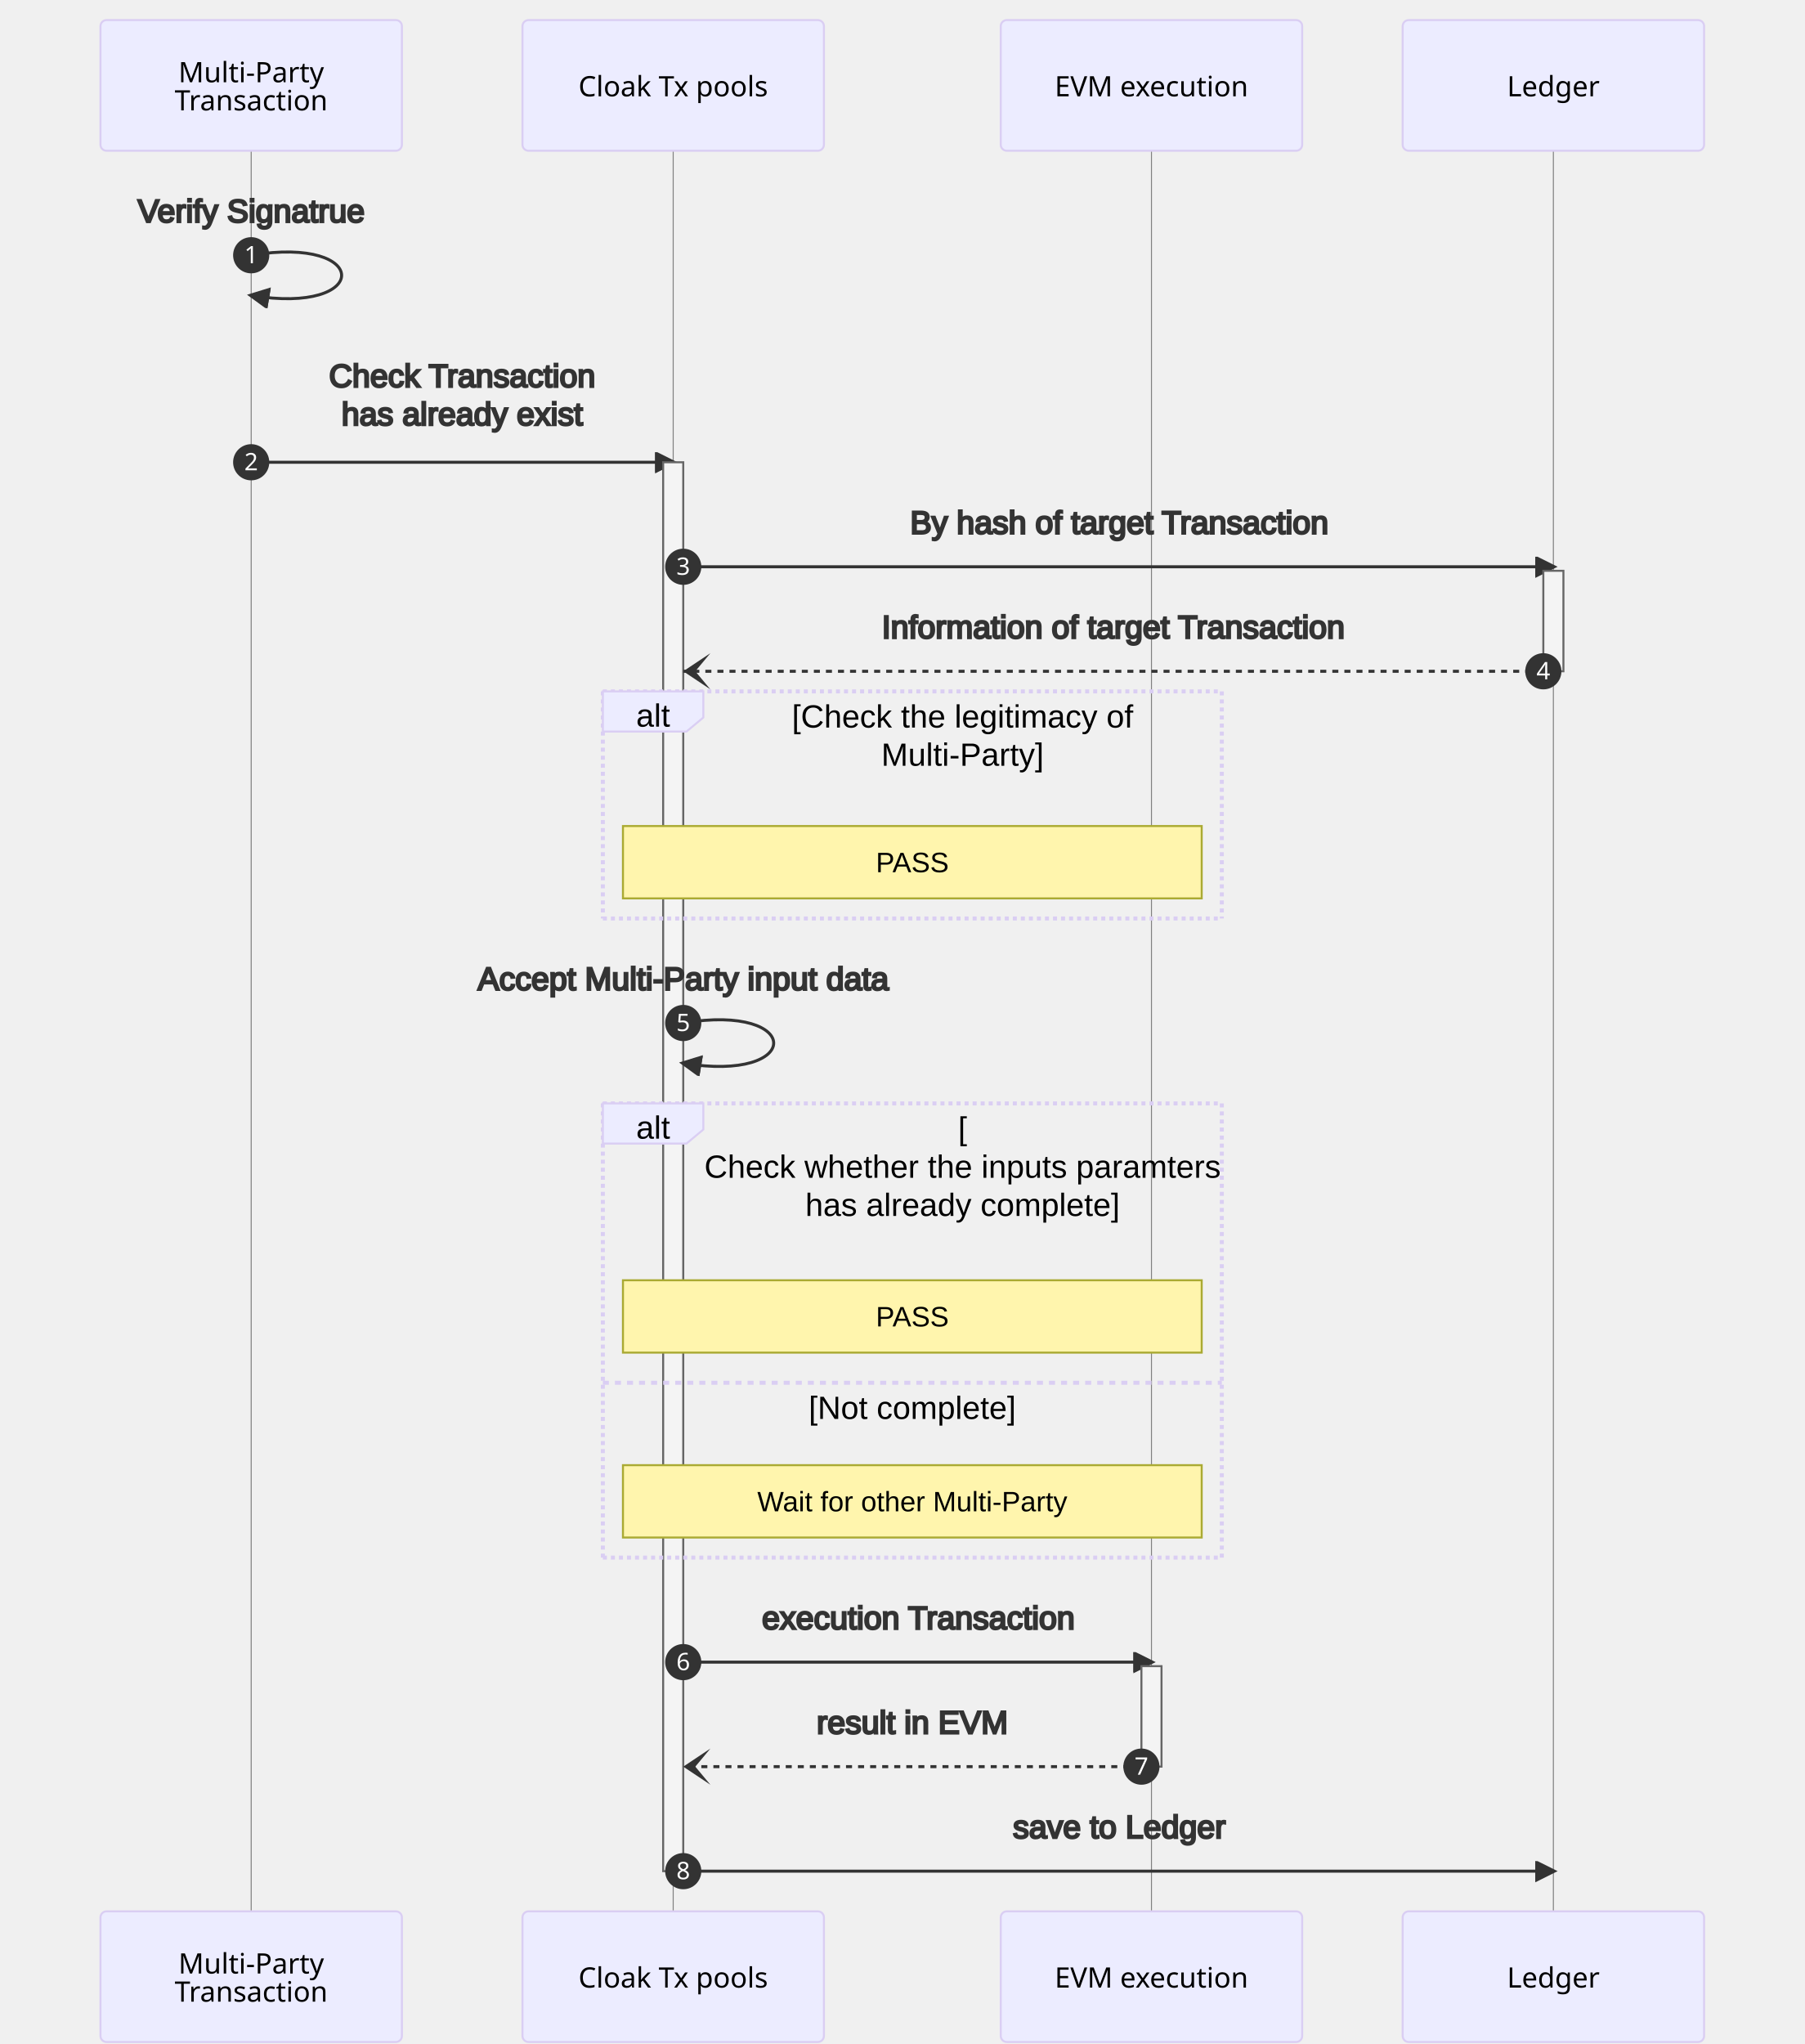
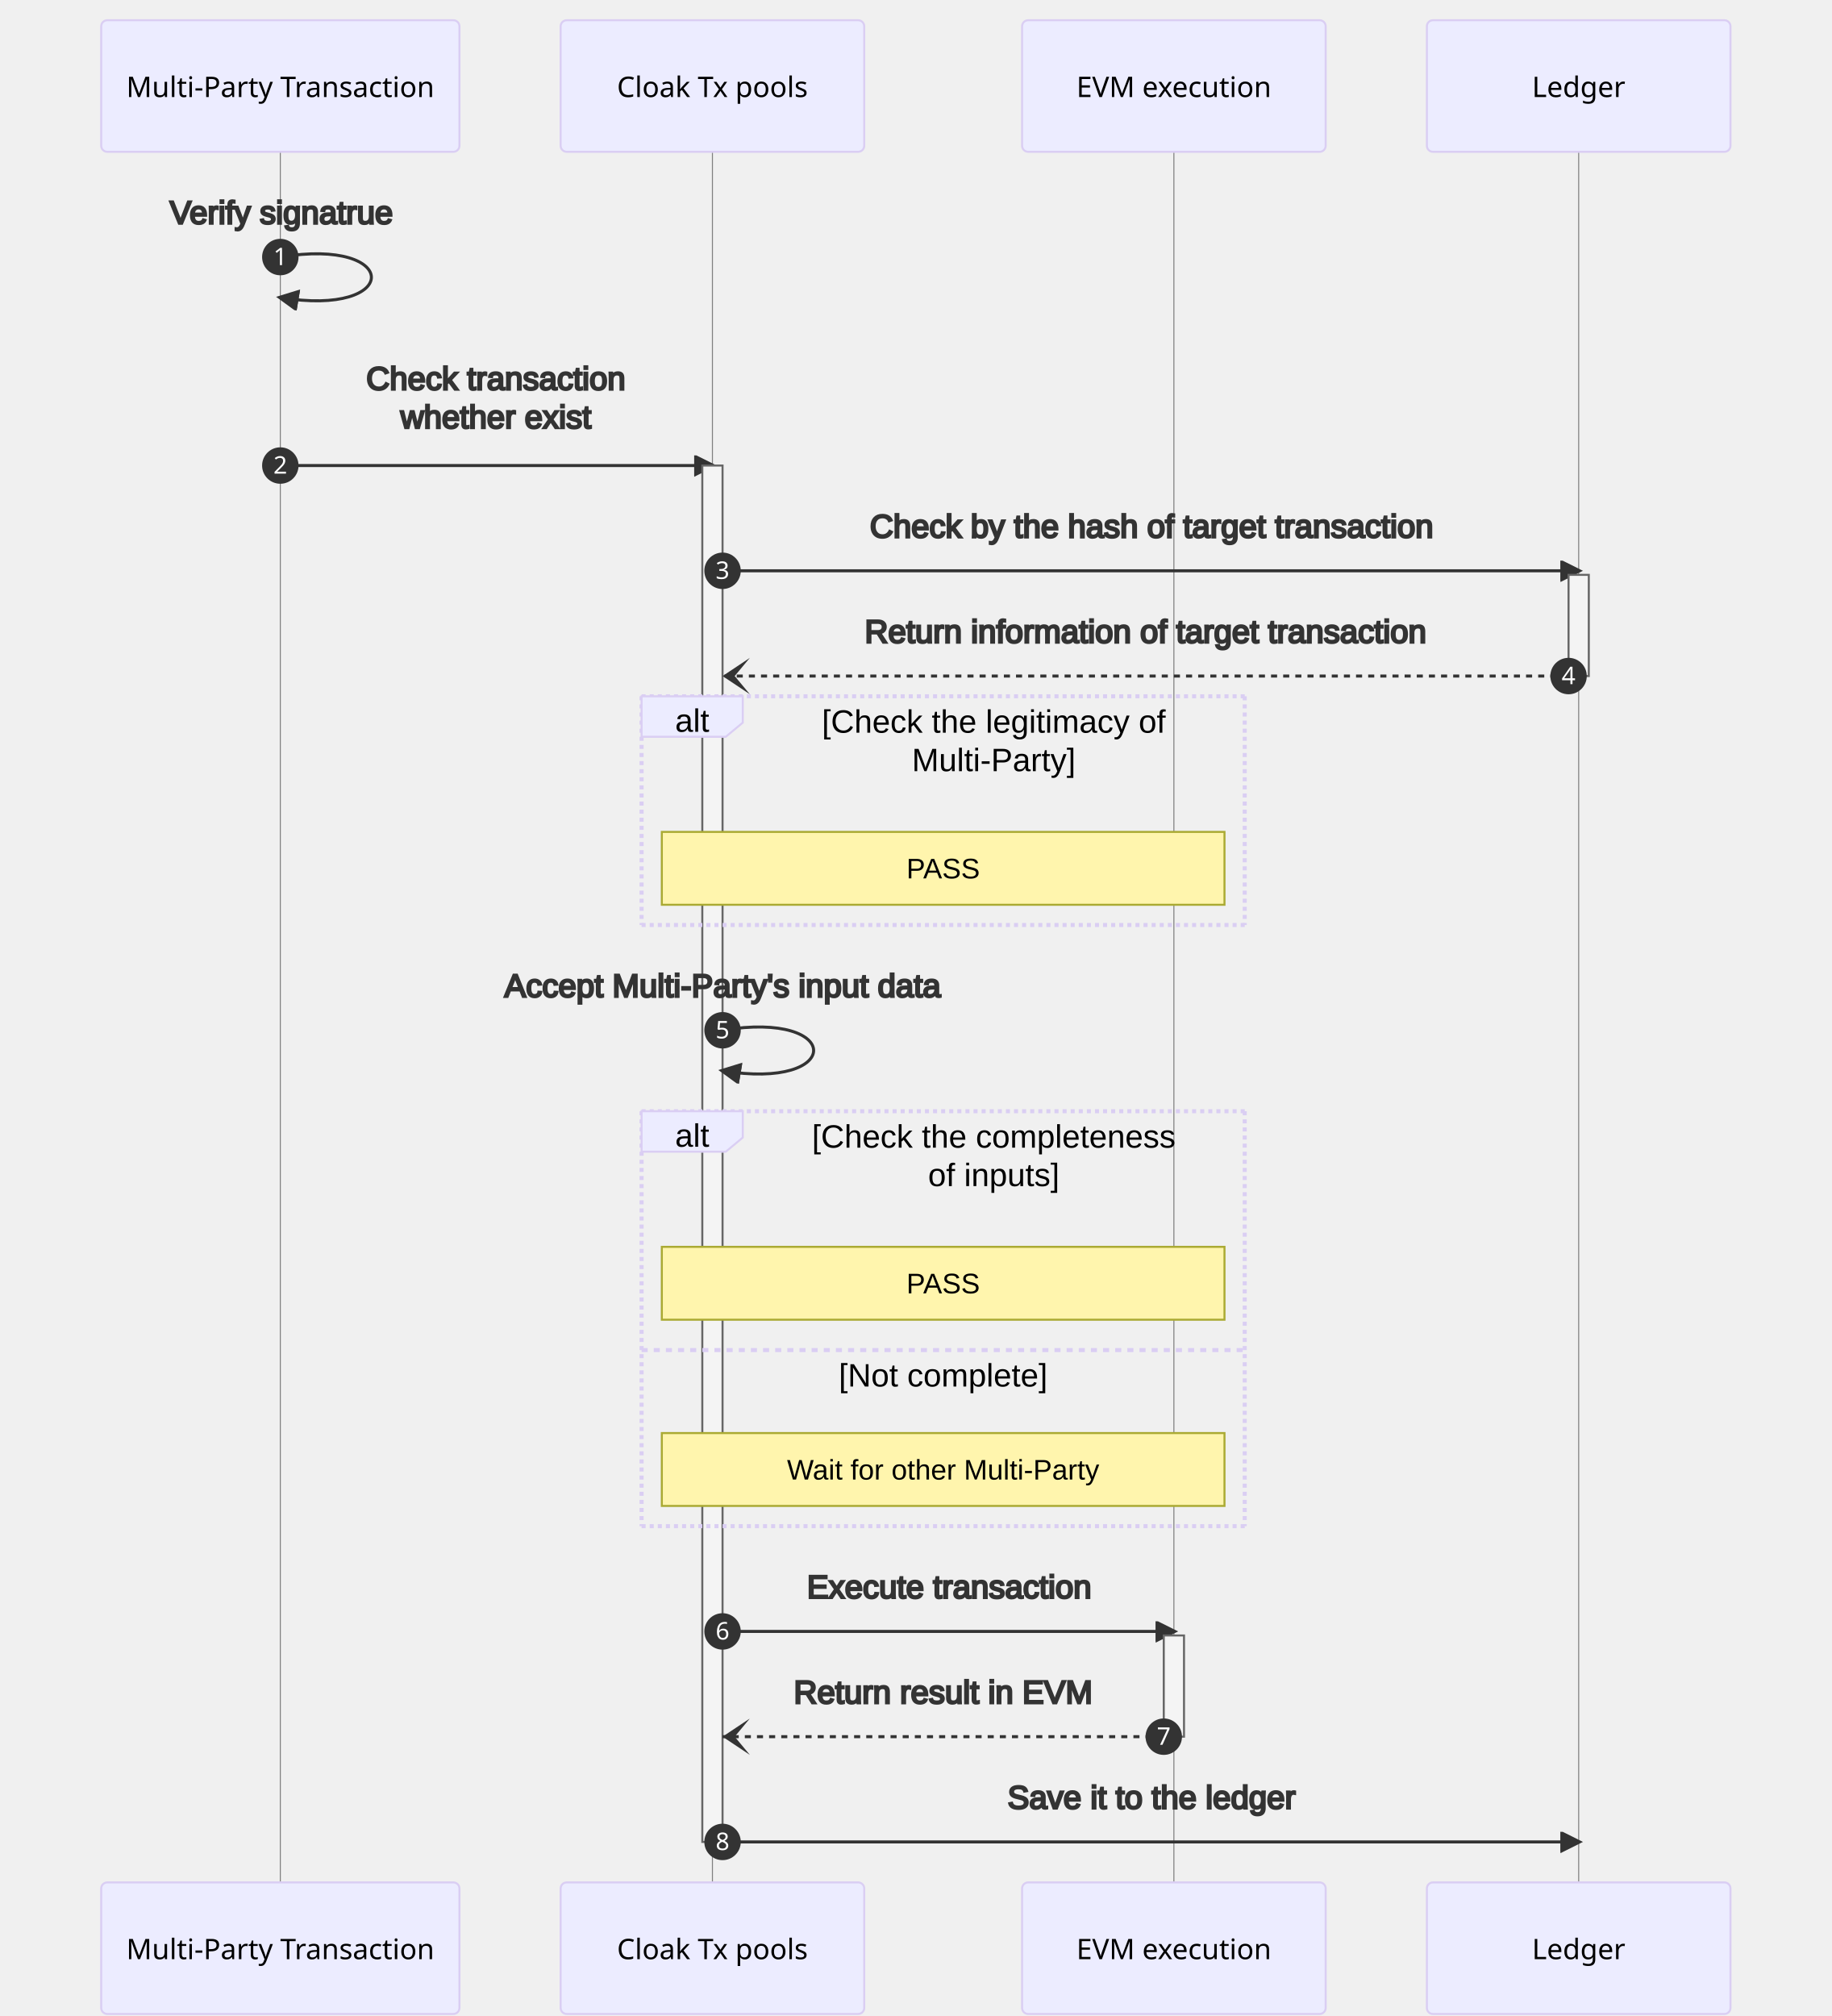
- <svg xmlns="http://www.w3.org/2000/svg" id="graph-div" width="100%" height="1017" style="max-width: 898px;" viewBox="-50 -10 898 1017">
+ <svg xmlns="http://www.w3.org/2000/svg" id="graph-div" width="100%" height="996" style="max-width: 905px;" viewBox="-50 -10 905 996">
  <style>#graph-div {font-family:"trebuchet ms",verdana,arial,sans-serif;font-size:16px;fill:#333;}#graph-div .error-icon{fill:#552222;}#graph-div .error-text{fill:#552222;stroke:#552222;}#graph-div .edge-thickness-normal{stroke-width:2px;}#graph-div .edge-thickness-thick{stroke-width:3.5px;}#graph-div .edge-pattern-solid{stroke-dasharray:0;}#graph-div .edge-pattern-dashed{stroke-dasharray:3;}#graph-div .edge-pattern-dotted{stroke-dasharray:2;}#graph-div .marker{fill:#333333;stroke:#333333;}#graph-div .marker.cross{stroke:#333333;}#graph-div svg{font-family:"trebuchet ms",verdana,arial,sans-serif;font-size:16px;}#graph-div .actor{stroke:hsl(259.626, 59.777%, 87.902%);fill:#ECECFF;}#graph-div text.actor&gt;tspan{fill:black;stroke:none;}#graph-div .actor-line{stroke:grey;}#graph-div .messageLine0{stroke-width:1.5;stroke-dasharray:none;stroke:#333;}#graph-div .messageLine1{stroke-width:1.5;stroke-dasharray:2,2;stroke:#333;}#graph-div #arrowhead path{fill:#333;stroke:#333;}#graph-div .sequenceNumber{fill:white;}#graph-div #sequencenumber{fill:#333;}#graph-div #crosshead path{fill:#333;stroke:#333;}#graph-div .messageText{fill:#333;stroke:#333;}#graph-div .labelBox{stroke:hsl(259.626, 59.777%, 87.902%);fill:#ECECFF;}#graph-div .labelText,#graph-div .labelText&gt;tspan{fill:black;stroke:none;}#graph-div .loopText,#graph-div .loopText&gt;tspan{fill:black;stroke:none;}#graph-div .loopLine{stroke-width:2px;stroke-dasharray:2,2;stroke:hsl(259.626, 59.777%, 87.902%);fill:hsl(259.626, 59.777%, 87.902%);}#graph-div .note{stroke:#aaaa33;fill:#fff5ad;}#graph-div .noteText,#graph-div .noteText&gt;tspan{fill:black;stroke:none;}#graph-div .activation0{fill:#f4f4f4;stroke:#666;}#graph-div .activation1{fill:#f4f4f4;stroke:#666;}#graph-div .activation2{fill:#f4f4f4;stroke:#666;}#graph-div :root{--mermaid-font-family:"trebuchet ms",verdana,arial,sans-serif;}</style>
  <g />
  <g>
-     <line id="actor294" x1="75" y1="5" x2="75" y2="1006" class="actor-line" stroke-width="0.5px" stroke="#999" />
-     <rect x="0" y="0" fill="#eaeaea" stroke="#666" width="150" height="65" rx="3" ry="3" class="actor" />
-     <text x="75" y="32.5" dominant-baseline="central" alignment-baseline="central" class="actor" style="text-anchor: middle; font-size: 14px; font-weight: 400; font-family: Open-Sans, sans-serif;">
-       <tspan x="75" dy="-7">Multi-Party </tspan>
-     </text>
-     <text x="75" y="32.5" dominant-baseline="central" alignment-baseline="central" class="actor" style="text-anchor: middle; font-size: 14px; font-weight: 400; font-family: Open-Sans, sans-serif;">
-       <tspan x="75" dy="7"> Transaction</tspan>
+     <line id="actor2903" x1="88.5" y1="5" x2="88.5" y2="985" class="actor-line" stroke-width="0.5px" stroke="#999" />
+     <rect x="0" y="0" fill="#eaeaea" stroke="#666" width="177" height="65" rx="3" ry="3" class="actor" />
+     <text x="88.5" y="32.5" dominant-baseline="central" alignment-baseline="central" class="actor" style="text-anchor: middle; font-size: 14px; font-weight: 400; font-family: Open-Sans, sans-serif;">
+       <tspan x="88.5" dy="0">Multi-Party Transaction</tspan>
    </text>
  </g>
  <g>
-     <line id="actor295" x1="285" y1="5" x2="285" y2="1006" class="actor-line" stroke-width="0.5px" stroke="#999" />
-     <rect x="210" y="0" fill="#eaeaea" stroke="#666" width="150" height="65" rx="3" ry="3" class="actor" />
-     <text x="285" y="32.5" dominant-baseline="central" alignment-baseline="central" class="actor" style="text-anchor: middle; font-size: 14px; font-weight: 400; font-family: Open-Sans, sans-serif;">
-       <tspan x="285" dy="0">Cloak Tx pools</tspan>
+     <line id="actor2904" x1="302" y1="5" x2="302" y2="985" class="actor-line" stroke-width="0.5px" stroke="#999" />
+     <rect x="227" y="0" fill="#eaeaea" stroke="#666" width="150" height="65" rx="3" ry="3" class="actor" />
+     <text x="302" y="32.5" dominant-baseline="central" alignment-baseline="central" class="actor" style="text-anchor: middle; font-size: 14px; font-weight: 400; font-family: Open-Sans, sans-serif;">
+       <tspan x="302" dy="0">Cloak Tx pools</tspan>
    </text>
  </g>
  <g>
-     <line id="actor296" x1="523" y1="5" x2="523" y2="1006" class="actor-line" stroke-width="0.5px" stroke="#999" />
-     <rect x="448" y="0" fill="#eaeaea" stroke="#666" width="150" height="65" rx="3" ry="3" class="actor" />
-     <text x="523" y="32.5" dominant-baseline="central" alignment-baseline="central" class="actor" style="text-anchor: middle; font-size: 14px; font-weight: 400; font-family: Open-Sans, sans-serif;">
-       <tspan x="523" dy="0">EVM execution</tspan>
+     <line id="actor2905" x1="530" y1="5" x2="530" y2="985" class="actor-line" stroke-width="0.5px" stroke="#999" />
+     <rect x="455" y="0" fill="#eaeaea" stroke="#666" width="150" height="65" rx="3" ry="3" class="actor" />
+     <text x="530" y="32.5" dominant-baseline="central" alignment-baseline="central" class="actor" style="text-anchor: middle; font-size: 14px; font-weight: 400; font-family: Open-Sans, sans-serif;">
+       <tspan x="530" dy="0">EVM execution</tspan>
    </text>
  </g>
  <g>
-     <line id="actor297" x1="723" y1="5" x2="723" y2="1006" class="actor-line" stroke-width="0.5px" stroke="#999" />
-     <rect x="648" y="0" fill="#eaeaea" stroke="#666" width="150" height="65" rx="3" ry="3" class="actor" />
-     <text x="723" y="32.5" dominant-baseline="central" alignment-baseline="central" class="actor" style="text-anchor: middle; font-size: 14px; font-weight: 400; font-family: Open-Sans, sans-serif;">
-       <tspan x="723" dy="0">Ledger</tspan>
+     <line id="actor2906" x1="730" y1="5" x2="730" y2="985" class="actor-line" stroke-width="0.5px" stroke="#999" />
+     <rect x="655" y="0" fill="#eaeaea" stroke="#666" width="150" height="65" rx="3" ry="3" class="actor" />
+     <text x="730" y="32.5" dominant-baseline="central" alignment-baseline="central" class="actor" style="text-anchor: middle; font-size: 14px; font-weight: 400; font-family: Open-Sans, sans-serif;">
+       <tspan x="730" dy="0">Ledger</tspan>
    </text>
  </g>
  <defs>
    <marker id="arrowhead" refX="9" refY="5" markerUnits="userSpaceOnUse" markerWidth="12" markerHeight="12" orient="auto">
      <path d="M 0 0 L 10 5 L 0 10 z" />
    </marker>
  </defs>
  <defs>
    <marker id="crosshead" markerWidth="15" markerHeight="8" orient="auto" refX="16" refY="4">
      <path fill="black" stroke="#000000" stroke-width="1px" d="M 9,2 V 6 L16,4 Z" style="stroke-dasharray: 0, 0;" />
      <path fill="none" stroke="#000000" stroke-width="1px" d="M 0,1 L 6,7 M 6,1 L 0,7" style="stroke-dasharray: 0, 0;" />
    </marker>
  </defs>
  <defs>
    <marker id="filled-head" refX="18" refY="7" markerWidth="20" markerHeight="28" orient="auto">
      <path d="M 18,7 L9,13 L14,7 L9,1 Z" />
    </marker>
  </defs>
  <defs>
    <marker id="sequencenumber" refX="15" refY="15" markerWidth="60" markerHeight="40" orient="auto">
      <circle cx="15" cy="15" r="6" />
    </marker>
  </defs>
-   <text x="75" y="80" text-anchor="middle" dominant-baseline="middle" alignment-baseline="middle" class="messageText" dy="1em" style="font-family: &quot;trebuchet ms&quot;, verdana, arial, sans-serif; font-size: 16px; font-weight: 400;">Verify Signatrue</text>
-   <path d="M 75,117 C 135,107 135,147 75,137" class="messageLine0" stroke-width="2" stroke="none" marker-end="url(#arrowhead)" marker-start="url(#sequencenumber)" style="fill: none;" />
-   <text x="75" y="121" font-family="sans-serif" font-size="12px" text-anchor="middle" textLength="16px" class="sequenceNumber">1</text>
-   <text x="180" y="162" text-anchor="middle" dominant-baseline="middle" alignment-baseline="middle" class="messageText" dy="1em" style="font-family: &quot;trebuchet ms&quot;, verdana, arial, sans-serif; font-size: 16px; font-weight: 400;">Check Transaction </text>
-   <text x="180" y="181" text-anchor="middle" dominant-baseline="middle" alignment-baseline="middle" class="messageText" dy="1em" style="font-family: &quot;trebuchet ms&quot;, verdana, arial, sans-serif; font-size: 16px; font-weight: 400;"> has already exist</text>
-   <line x1="75" y1="220" x2="285" y2="220" class="messageLine0" stroke-width="2" stroke="none" marker-end="url(#arrowhead)" marker-start="url(#sequencenumber)" style="fill: none;" />
-   <text x="75" y="224" font-family="sans-serif" font-size="12px" text-anchor="middle" textLength="16px" class="sequenceNumber">2</text>
+   <text x="89" y="80" text-anchor="middle" dominant-baseline="middle" alignment-baseline="middle" class="messageText" dy="1em" style="font-family: &quot;trebuchet ms&quot;, verdana, arial, sans-serif; font-size: 16px; font-weight: 400;">Verify signatrue</text>
+   <path d="M 88.5,117 C 148.5,107 148.5,147 88.5,137" class="messageLine0" stroke-width="2" stroke="none" marker-end="url(#arrowhead)" marker-start="url(#sequencenumber)" style="fill: none;" />
+   <text x="88.5" y="121" font-family="sans-serif" font-size="12px" text-anchor="middle" textLength="16px" class="sequenceNumber">1</text>
+   <text x="195" y="162" text-anchor="middle" dominant-baseline="middle" alignment-baseline="middle" class="messageText" dy="1em" style="font-family: &quot;trebuchet ms&quot;, verdana, arial, sans-serif; font-size: 16px; font-weight: 400;">Check transaction </text>
+   <text x="195" y="181" text-anchor="middle" dominant-baseline="middle" alignment-baseline="middle" class="messageText" dy="1em" style="font-family: &quot;trebuchet ms&quot;, verdana, arial, sans-serif; font-size: 16px; font-weight: 400;"> whether exist</text>
+   <line x1="88.5" y1="220" x2="302" y2="220" class="messageLine0" stroke-width="2" stroke="none" marker-end="url(#arrowhead)" marker-start="url(#sequencenumber)" style="fill: none;" />
+   <text x="88.5" y="224" font-family="sans-serif" font-size="12px" text-anchor="middle" textLength="16px" class="sequenceNumber">2</text>
  <g>
-     <rect x="280" y="220" fill="#EDF2AE" stroke="#666" width="10" height="701" rx="0" ry="0" class="activation0" />
+     <rect x="297" y="220" fill="#EDF2AE" stroke="#666" width="10" height="680" rx="0" ry="0" class="activation0" />
  </g>
-   <text x="507" y="235" text-anchor="middle" dominant-baseline="middle" alignment-baseline="middle" class="messageText" dy="1em" style="font-family: &quot;trebuchet ms&quot;, verdana, arial, sans-serif; font-size: 16px; font-weight: 400;">By hash of target Transaction</text>
-   <line x1="290" y1="272" x2="723" y2="272" class="messageLine0" stroke-width="2" stroke="none" marker-end="url(#arrowhead)" marker-start="url(#sequencenumber)" style="fill: none;" />
-   <text x="290" y="276" font-family="sans-serif" font-size="12px" text-anchor="middle" textLength="16px" class="sequenceNumber">3</text>
+   <text x="519" y="235" text-anchor="middle" dominant-baseline="middle" alignment-baseline="middle" class="messageText" dy="1em" style="font-family: &quot;trebuchet ms&quot;, verdana, arial, sans-serif; font-size: 16px; font-weight: 400;">Check by the hash of target transaction</text>
+   <line x1="307" y1="272" x2="730" y2="272" class="messageLine0" stroke-width="2" stroke="none" marker-end="url(#arrowhead)" marker-start="url(#sequencenumber)" style="fill: none;" />
+   <text x="307" y="276" font-family="sans-serif" font-size="12px" text-anchor="middle" textLength="16px" class="sequenceNumber">3</text>
  <g>
-     <rect x="718" y="274" fill="#EDF2AE" stroke="#666" width="10" height="50" rx="0" ry="0" class="activation0" />
+     <rect x="725" y="274" fill="#EDF2AE" stroke="#666" width="10" height="50" rx="0" ry="0" class="activation0" />
  </g>
-   <text x="504" y="287" text-anchor="middle" dominant-baseline="middle" alignment-baseline="middle" class="messageText" dy="1em" style="font-family: &quot;trebuchet ms&quot;, verdana, arial, sans-serif; font-size: 16px; font-weight: 400;">Information of target Transaction</text>
-   <line x1="718" y1="324" x2="290" y2="324" class="messageLine1" stroke-width="2" stroke="none" marker-end="url(#filled-head)" marker-start="url(#sequencenumber)" style="stroke-dasharray: 3, 3; fill: none;" />
-   <text x="718" y="328" font-family="sans-serif" font-size="12px" text-anchor="middle" textLength="16px" class="sequenceNumber">4</text>
+   <text x="516" y="287" text-anchor="middle" dominant-baseline="middle" alignment-baseline="middle" class="messageText" dy="1em" style="font-family: &quot;trebuchet ms&quot;, verdana, arial, sans-serif; font-size: 16px; font-weight: 400;">Return information of target transaction</text>
+   <line x1="725" y1="324" x2="307" y2="324" class="messageLine1" stroke-width="2" stroke="none" marker-end="url(#filled-head)" marker-start="url(#sequencenumber)" style="stroke-dasharray: 3, 3; fill: none;" />
+   <text x="725" y="328" font-family="sans-serif" font-size="12px" text-anchor="middle" textLength="16px" class="sequenceNumber">4</text>
  <g>
-     <rect x="260" y="401" fill="#EDF2AE" stroke="#666" width="288" height="36" rx="0" ry="0" class="note" />
-     <text x="404" y="406" text-anchor="middle" dominant-baseline="middle" alignment-baseline="middle" class="noteText" dy="1em" style="font-family: &quot;trebuchet ms&quot;, verdana, arial, sans-serif; font-size: 14px; font-weight: 400;">
-       <tspan x="404">PASS</tspan>
+     <rect x="277" y="401" fill="#EDF2AE" stroke="#666" width="278" height="36" rx="0" ry="0" class="note" />
+     <text x="416" y="406" text-anchor="middle" dominant-baseline="middle" alignment-baseline="middle" class="noteText" dy="1em" style="font-family: &quot;trebuchet ms&quot;, verdana, arial, sans-serif; font-size: 14px; font-weight: 400;">
+       <tspan x="416">PASS</tspan>
    </text>
  </g>
  <g>
-     <line x1="250" y1="334" x2="558" y2="334" class="loopLine" />
-     <line x1="558" y1="334" x2="558" y2="447" class="loopLine" />
-     <line x1="250" y1="447" x2="558" y2="447" class="loopLine" />
-     <line x1="250" y1="334" x2="250" y2="447" class="loopLine" />
-     <polygon points="250,334 300,334 300,347 291.6,354 250,354" class="labelBox" />
-     <text x="275" y="347" text-anchor="middle" dominant-baseline="middle" alignment-baseline="middle" class="labelText" style="font-family: &quot;trebuchet ms&quot;, verdana, arial, sans-serif; font-size: 16px; font-weight: 400;">alt</text>
-     <text x="429" y="352" text-anchor="middle" class="loopText" style="font-family: &quot;trebuchet ms&quot;, verdana, arial, sans-serif; font-size: 16px; font-weight: 400;">
-       <tspan x="429">[Check the legitimacy of</tspan>
+     <line x1="267" y1="334" x2="565" y2="334" class="loopLine" />
+     <line x1="565" y1="334" x2="565" y2="447" class="loopLine" />
+     <line x1="267" y1="447" x2="565" y2="447" class="loopLine" />
+     <line x1="267" y1="334" x2="267" y2="447" class="loopLine" />
+     <polygon points="267,334 317,334 317,347 308.6,354 267,354" class="labelBox" />
+     <text x="292" y="347" text-anchor="middle" dominant-baseline="middle" alignment-baseline="middle" class="labelText" style="font-family: &quot;trebuchet ms&quot;, verdana, arial, sans-serif; font-size: 16px; font-weight: 400;">alt</text>
+     <text x="441" y="352" text-anchor="middle" class="loopText" style="font-family: &quot;trebuchet ms&quot;, verdana, arial, sans-serif; font-size: 16px; font-weight: 400;">
+       <tspan x="441">[Check the legitimacy of</tspan>
    </text>
-     <text x="429" y="371" text-anchor="middle" class="loopText" style="font-family: &quot;trebuchet ms&quot;, verdana, arial, sans-serif; font-size: 16px; font-weight: 400;">
-       <tspan x="429">Multi-Party]</tspan>
+     <text x="441" y="371" text-anchor="middle" class="loopText" style="font-family: &quot;trebuchet ms&quot;, verdana, arial, sans-serif; font-size: 16px; font-weight: 400;">
+       <tspan x="441">Multi-Party]</tspan>
    </text>
  </g>
-   <text x="290" y="462" text-anchor="middle" dominant-baseline="middle" alignment-baseline="middle" class="messageText" dy="1em" style="font-family: &quot;trebuchet ms&quot;, verdana, arial, sans-serif; font-size: 16px; font-weight: 400;">Accept Multi-Party input data</text>
-   <path d="M 290,499 C 350,489 350,529 290,519" class="messageLine0" stroke-width="2" stroke="none" marker-end="url(#arrowhead)" marker-start="url(#sequencenumber)" style="fill: none;" />
-   <text x="290" y="503" font-family="sans-serif" font-size="12px" text-anchor="middle" textLength="16px" class="sequenceNumber">5</text>
+   <text x="307" y="462" text-anchor="middle" dominant-baseline="middle" alignment-baseline="middle" class="messageText" dy="1em" style="font-family: &quot;trebuchet ms&quot;, verdana, arial, sans-serif; font-size: 16px; font-weight: 400;">Accept Multi-Party's input data</text>
+   <path d="M 307,499 C 367,489 367,529 307,519" class="messageLine0" stroke-width="2" stroke="none" marker-end="url(#arrowhead)" marker-start="url(#sequencenumber)" style="fill: none;" />
+   <text x="307" y="503" font-family="sans-serif" font-size="12px" text-anchor="middle" textLength="16px" class="sequenceNumber">5</text>
  <g>
-     <rect x="260" y="627" fill="#EDF2AE" stroke="#666" width="288" height="36" rx="0" ry="0" class="note" />
-     <text x="404" y="632" text-anchor="middle" dominant-baseline="middle" alignment-baseline="middle" class="noteText" dy="1em" style="font-family: &quot;trebuchet ms&quot;, verdana, arial, sans-serif; font-size: 14px; font-weight: 400;">
-       <tspan x="404">PASS</tspan>
+     <rect x="277" y="606" fill="#EDF2AE" stroke="#666" width="278" height="36" rx="0" ry="0" class="note" />
+     <text x="416" y="611" text-anchor="middle" dominant-baseline="middle" alignment-baseline="middle" class="noteText" dy="1em" style="font-family: &quot;trebuchet ms&quot;, verdana, arial, sans-serif; font-size: 14px; font-weight: 400;">
+       <tspan x="416">PASS</tspan>
    </text>
  </g>
  <g>
-     <rect x="260" y="719" fill="#EDF2AE" stroke="#666" width="288" height="36" rx="0" ry="0" class="note" />
-     <text x="404" y="724" text-anchor="middle" dominant-baseline="middle" alignment-baseline="middle" class="noteText" dy="1em" style="font-family: &quot;trebuchet ms&quot;, verdana, arial, sans-serif; font-size: 14px; font-weight: 400;">
-       <tspan x="404">Wait for other Multi-Party</tspan>
+     <rect x="277" y="698" fill="#EDF2AE" stroke="#666" width="278" height="36" rx="0" ry="0" class="note" />
+     <text x="416" y="703" text-anchor="middle" dominant-baseline="middle" alignment-baseline="middle" class="noteText" dy="1em" style="font-family: &quot;trebuchet ms&quot;, verdana, arial, sans-serif; font-size: 14px; font-weight: 400;">
+       <tspan x="416">Wait for other Multi-Party</tspan>
    </text>
  </g>
  <g>
-     <line x1="250" y1="539" x2="558" y2="539" class="loopLine" />
-     <line x1="558" y1="539" x2="558" y2="765" class="loopLine" />
-     <line x1="250" y1="765" x2="558" y2="765" class="loopLine" />
-     <line x1="250" y1="539" x2="250" y2="765" class="loopLine" />
-     <line x1="250" y1="678" x2="558" y2="678" class="loopLine" style="stroke-dasharray: 3, 3;" />
-     <polygon points="250,539 300,539 300,552 291.6,559 250,559" class="labelBox" />
-     <text x="275" y="552" text-anchor="middle" dominant-baseline="middle" alignment-baseline="middle" class="labelText" style="font-family: &quot;trebuchet ms&quot;, verdana, arial, sans-serif; font-size: 16px; font-weight: 400;">alt</text>
-     <text x="429" y="557" text-anchor="middle" class="loopText" style="font-family: &quot;trebuchet ms&quot;, verdana, arial, sans-serif; font-size: 16px; font-weight: 400;">
-       <tspan x="429">[</tspan>
+     <line x1="267" y1="539" x2="565" y2="539" class="loopLine" />
+     <line x1="565" y1="539" x2="565" y2="744" class="loopLine" />
+     <line x1="267" y1="744" x2="565" y2="744" class="loopLine" />
+     <line x1="267" y1="539" x2="267" y2="744" class="loopLine" />
+     <line x1="267" y1="657" x2="565" y2="657" class="loopLine" style="stroke-dasharray: 3, 3;" />
+     <polygon points="267,539 317,539 317,552 308.6,559 267,559" class="labelBox" />
+     <text x="292" y="552" text-anchor="middle" dominant-baseline="middle" alignment-baseline="middle" class="labelText" style="font-family: &quot;trebuchet ms&quot;, verdana, arial, sans-serif; font-size: 16px; font-weight: 400;">alt</text>
+     <text x="441" y="557" text-anchor="middle" class="loopText" style="font-family: &quot;trebuchet ms&quot;, verdana, arial, sans-serif; font-size: 16px; font-weight: 400;">
+       <tspan x="441">[Check the completeness</tspan>
    </text>
-     <text x="429" y="576" text-anchor="middle" class="loopText" style="font-family: &quot;trebuchet ms&quot;, verdana, arial, sans-serif; font-size: 16px; font-weight: 400;">
-       <tspan x="429">Check whether the inputs paramters </tspan>
+     <text x="441" y="576" text-anchor="middle" class="loopText" style="font-family: &quot;trebuchet ms&quot;, verdana, arial, sans-serif; font-size: 16px; font-weight: 400;">
+       <tspan x="441">of inputs]</tspan>
    </text>
-     <text x="429" y="595" text-anchor="middle" class="loopText" style="font-family: &quot;trebuchet ms&quot;, verdana, arial, sans-serif; font-size: 16px; font-weight: 400;">
-       <tspan x="429"> has already complete]</tspan>
-     </text>
-     <text x="404" y="696" text-anchor="middle" class="loopText" style="font-family: &quot;trebuchet ms&quot;, verdana, arial, sans-serif; font-size: 16px; font-weight: 400;">[Not complete]</text>
+     <text x="416" y="675" text-anchor="middle" class="loopText" style="font-family: &quot;trebuchet ms&quot;, verdana, arial, sans-serif; font-size: 16px; font-weight: 400;">[Not complete]</text>
  </g>
-   <text x="407" y="780" text-anchor="middle" dominant-baseline="middle" alignment-baseline="middle" class="messageText" dy="1em" style="font-family: &quot;trebuchet ms&quot;, verdana, arial, sans-serif; font-size: 16px; font-weight: 400;">execution Transaction</text>
-   <line x1="290" y1="817" x2="523" y2="817" class="messageLine0" stroke-width="2" stroke="none" marker-end="url(#arrowhead)" marker-start="url(#sequencenumber)" style="fill: none;" />
-   <text x="290" y="821" font-family="sans-serif" font-size="12px" text-anchor="middle" textLength="16px" class="sequenceNumber">6</text>
+   <text x="419" y="759" text-anchor="middle" dominant-baseline="middle" alignment-baseline="middle" class="messageText" dy="1em" style="font-family: &quot;trebuchet ms&quot;, verdana, arial, sans-serif; font-size: 16px; font-weight: 400;">Execute transaction</text>
+   <line x1="307" y1="796" x2="530" y2="796" class="messageLine0" stroke-width="2" stroke="none" marker-end="url(#arrowhead)" marker-start="url(#sequencenumber)" style="fill: none;" />
+   <text x="307" y="800" font-family="sans-serif" font-size="12px" text-anchor="middle" textLength="16px" class="sequenceNumber">6</text>
  <g>
-     <rect x="518" y="819" fill="#EDF2AE" stroke="#666" width="10" height="50" rx="0" ry="0" class="activation0" />
+     <rect x="525" y="798" fill="#EDF2AE" stroke="#666" width="10" height="50" rx="0" ry="0" class="activation0" />
  </g>
-   <text x="404" y="832" text-anchor="middle" dominant-baseline="middle" alignment-baseline="middle" class="messageText" dy="1em" style="font-family: &quot;trebuchet ms&quot;, verdana, arial, sans-serif; font-size: 16px; font-weight: 400;">result in EVM</text>
-   <line x1="518" y1="869" x2="290" y2="869" class="messageLine1" stroke-width="2" stroke="none" marker-end="url(#filled-head)" marker-start="url(#sequencenumber)" style="stroke-dasharray: 3, 3; fill: none;" />
-   <text x="518" y="873" font-family="sans-serif" font-size="12px" text-anchor="middle" textLength="16px" class="sequenceNumber">7</text>
-   <text x="507" y="884" text-anchor="middle" dominant-baseline="middle" alignment-baseline="middle" class="messageText" dy="1em" style="font-family: &quot;trebuchet ms&quot;, verdana, arial, sans-serif; font-size: 16px; font-weight: 400;">save to Ledger</text>
-   <line x1="290" y1="921" x2="723" y2="921" class="messageLine0" stroke-width="2" stroke="none" marker-end="url(#arrowhead)" marker-start="url(#sequencenumber)" style="fill: none;" />
-   <text x="290" y="925" font-family="sans-serif" font-size="12px" text-anchor="middle" textLength="16px" class="sequenceNumber">8</text>
+   <text x="416" y="811" text-anchor="middle" dominant-baseline="middle" alignment-baseline="middle" class="messageText" dy="1em" style="font-family: &quot;trebuchet ms&quot;, verdana, arial, sans-serif; font-size: 16px; font-weight: 400;">Return result in EVM</text>
+   <line x1="525" y1="848" x2="307" y2="848" class="messageLine1" stroke-width="2" stroke="none" marker-end="url(#filled-head)" marker-start="url(#sequencenumber)" style="stroke-dasharray: 3, 3; fill: none;" />
+   <text x="525" y="852" font-family="sans-serif" font-size="12px" text-anchor="middle" textLength="16px" class="sequenceNumber">7</text>
+   <text x="519" y="863" text-anchor="middle" dominant-baseline="middle" alignment-baseline="middle" class="messageText" dy="1em" style="font-family: &quot;trebuchet ms&quot;, verdana, arial, sans-serif; font-size: 16px; font-weight: 400;">Save it to the ledger</text>
+   <line x1="307" y1="900" x2="730" y2="900" class="messageLine0" stroke-width="2" stroke="none" marker-end="url(#arrowhead)" marker-start="url(#sequencenumber)" style="fill: none;" />
+   <text x="307" y="904" font-family="sans-serif" font-size="12px" text-anchor="middle" textLength="16px" class="sequenceNumber">8</text>
  <g>
-     <rect x="0" y="941" fill="#eaeaea" stroke="#666" width="150" height="65" rx="3" ry="3" class="actor" />
-     <text x="75" y="973.5" dominant-baseline="central" alignment-baseline="central" class="actor" style="text-anchor: middle; font-size: 14px; font-weight: 400; font-family: Open-Sans, sans-serif;">
-       <tspan x="75" dy="-7">Multi-Party </tspan>
-     </text>
-     <text x="75" y="973.5" dominant-baseline="central" alignment-baseline="central" class="actor" style="text-anchor: middle; font-size: 14px; font-weight: 400; font-family: Open-Sans, sans-serif;">
-       <tspan x="75" dy="7"> Transaction</tspan>
+     <rect x="0" y="920" fill="#eaeaea" stroke="#666" width="177" height="65" rx="3" ry="3" class="actor" />
+     <text x="88.5" y="952.5" dominant-baseline="central" alignment-baseline="central" class="actor" style="text-anchor: middle; font-size: 14px; font-weight: 400; font-family: Open-Sans, sans-serif;">
+       <tspan x="88.5" dy="0">Multi-Party Transaction</tspan>
    </text>
  </g>
  <g>
-     <rect x="210" y="941" fill="#eaeaea" stroke="#666" width="150" height="65" rx="3" ry="3" class="actor" />
-     <text x="285" y="973.5" dominant-baseline="central" alignment-baseline="central" class="actor" style="text-anchor: middle; font-size: 14px; font-weight: 400; font-family: Open-Sans, sans-serif;">
-       <tspan x="285" dy="0">Cloak Tx pools</tspan>
+     <rect x="227" y="920" fill="#eaeaea" stroke="#666" width="150" height="65" rx="3" ry="3" class="actor" />
+     <text x="302" y="952.5" dominant-baseline="central" alignment-baseline="central" class="actor" style="text-anchor: middle; font-size: 14px; font-weight: 400; font-family: Open-Sans, sans-serif;">
+       <tspan x="302" dy="0">Cloak Tx pools</tspan>
    </text>
  </g>
  <g>
-     <rect x="448" y="941" fill="#eaeaea" stroke="#666" width="150" height="65" rx="3" ry="3" class="actor" />
-     <text x="523" y="973.5" dominant-baseline="central" alignment-baseline="central" class="actor" style="text-anchor: middle; font-size: 14px; font-weight: 400; font-family: Open-Sans, sans-serif;">
-       <tspan x="523" dy="0">EVM execution</tspan>
+     <rect x="455" y="920" fill="#eaeaea" stroke="#666" width="150" height="65" rx="3" ry="3" class="actor" />
+     <text x="530" y="952.5" dominant-baseline="central" alignment-baseline="central" class="actor" style="text-anchor: middle; font-size: 14px; font-weight: 400; font-family: Open-Sans, sans-serif;">
+       <tspan x="530" dy="0">EVM execution</tspan>
    </text>
  </g>
  <g>
-     <rect x="648" y="941" fill="#eaeaea" stroke="#666" width="150" height="65" rx="3" ry="3" class="actor" />
-     <text x="723" y="973.5" dominant-baseline="central" alignment-baseline="central" class="actor" style="text-anchor: middle; font-size: 14px; font-weight: 400; font-family: Open-Sans, sans-serif;">
-       <tspan x="723" dy="0">Ledger</tspan>
+     <rect x="655" y="920" fill="#eaeaea" stroke="#666" width="150" height="65" rx="3" ry="3" class="actor" />
+     <text x="730" y="952.5" dominant-baseline="central" alignment-baseline="central" class="actor" style="text-anchor: middle; font-size: 14px; font-weight: 400; font-family: Open-Sans, sans-serif;">
+       <tspan x="730" dy="0">Ledger</tspan>
    </text>
  </g>
</svg>
